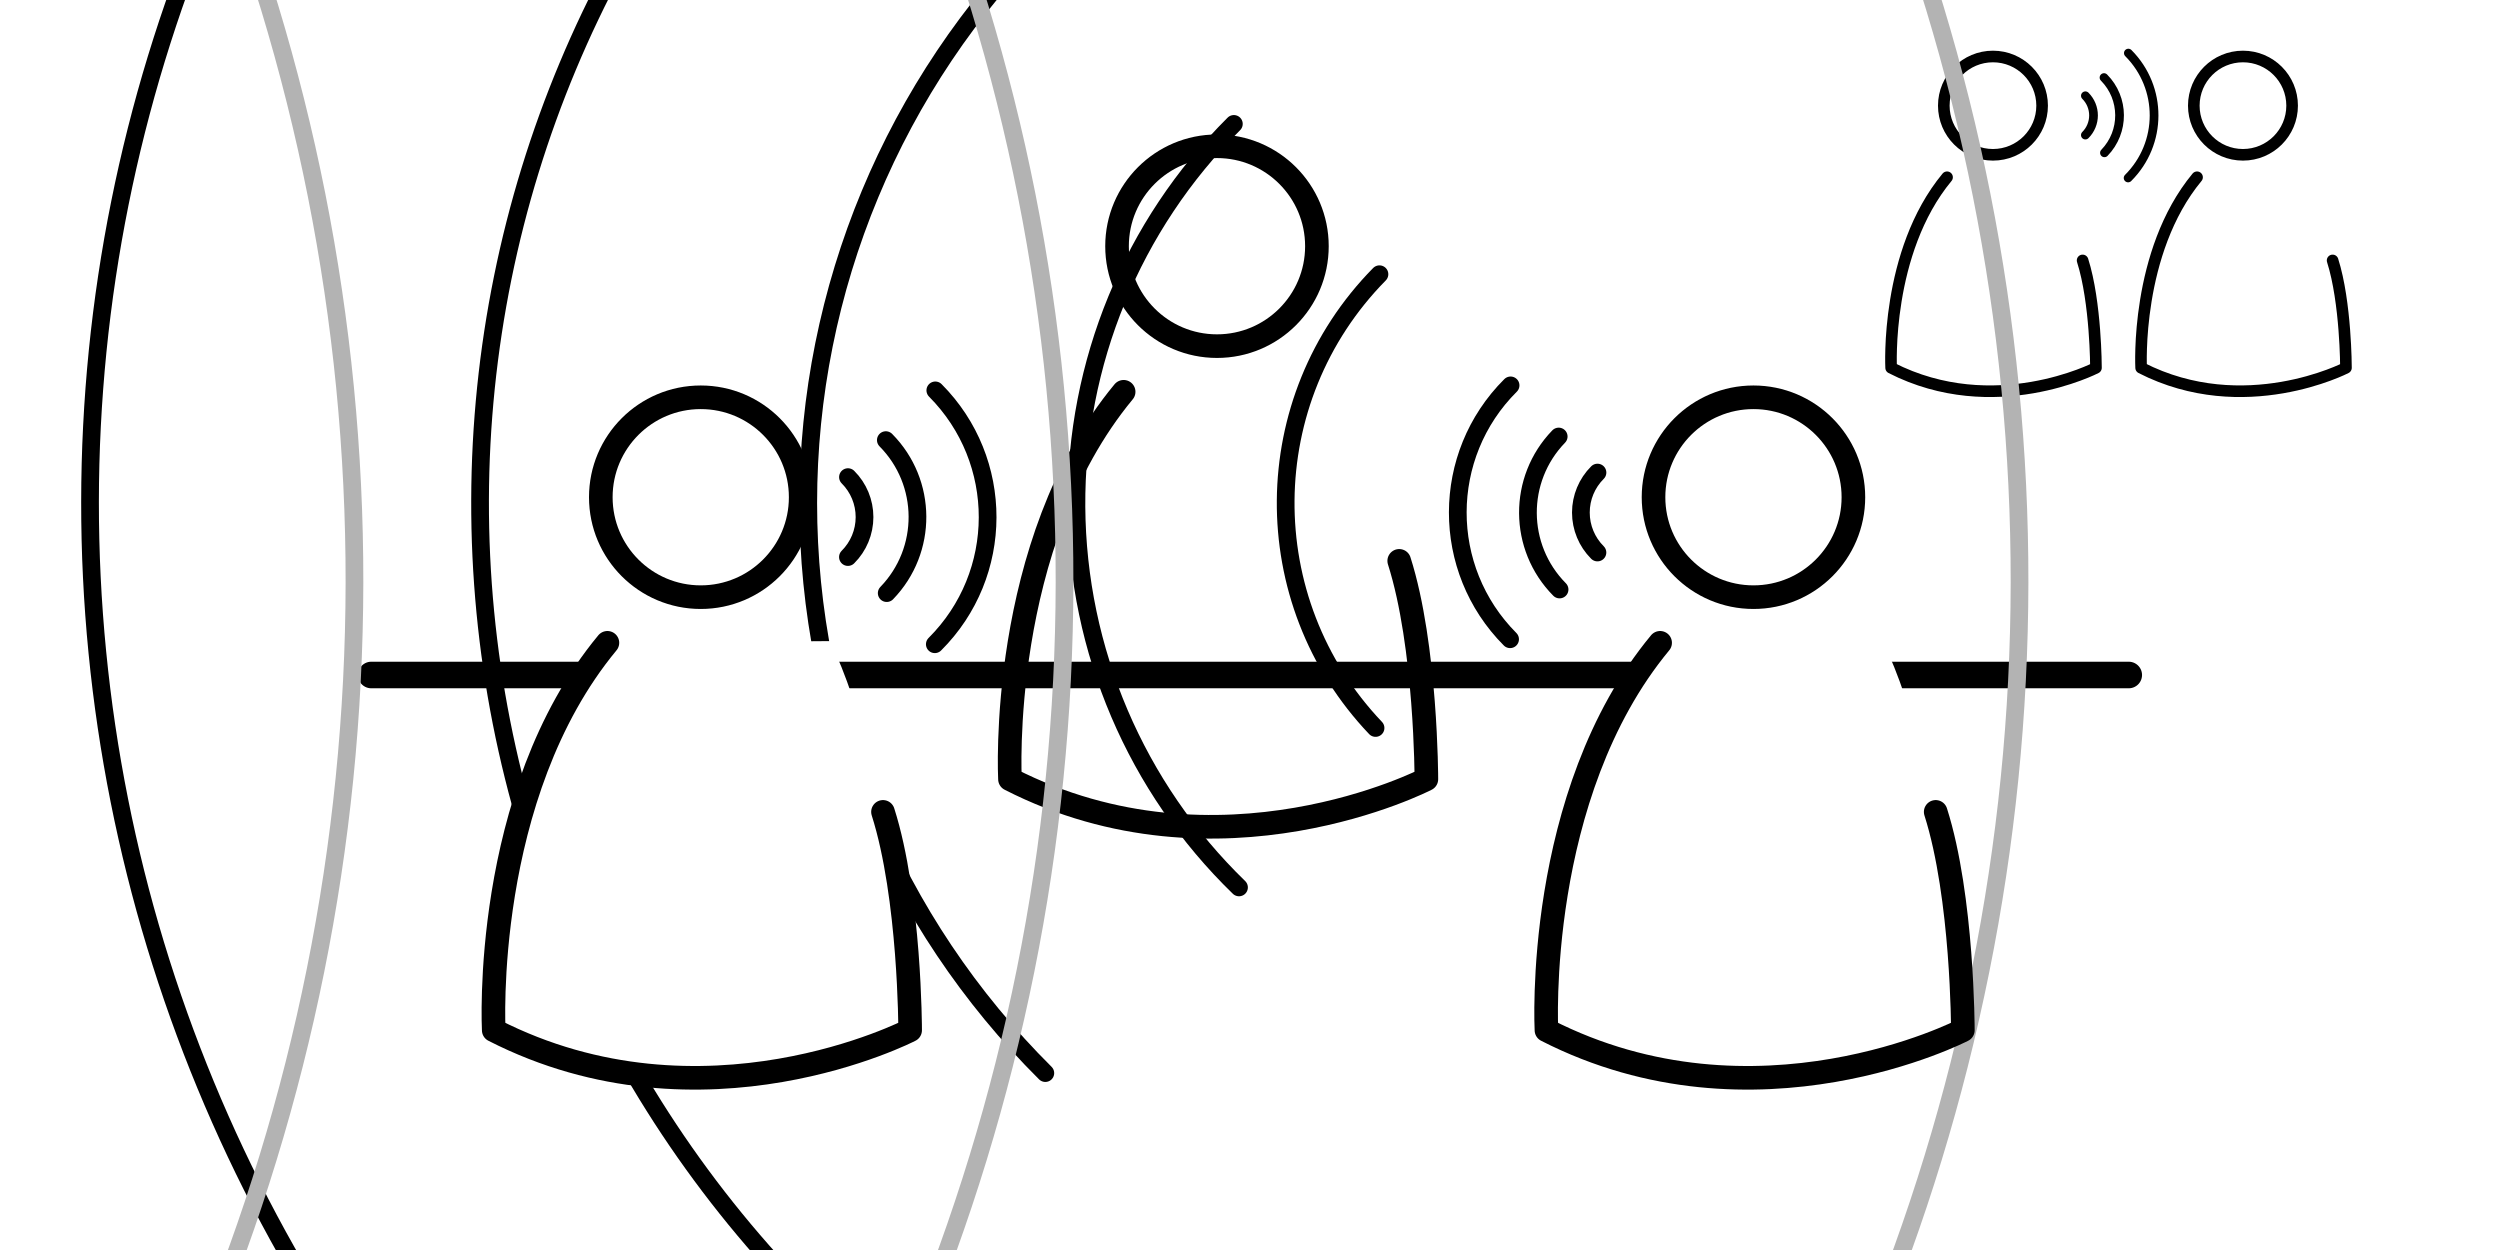
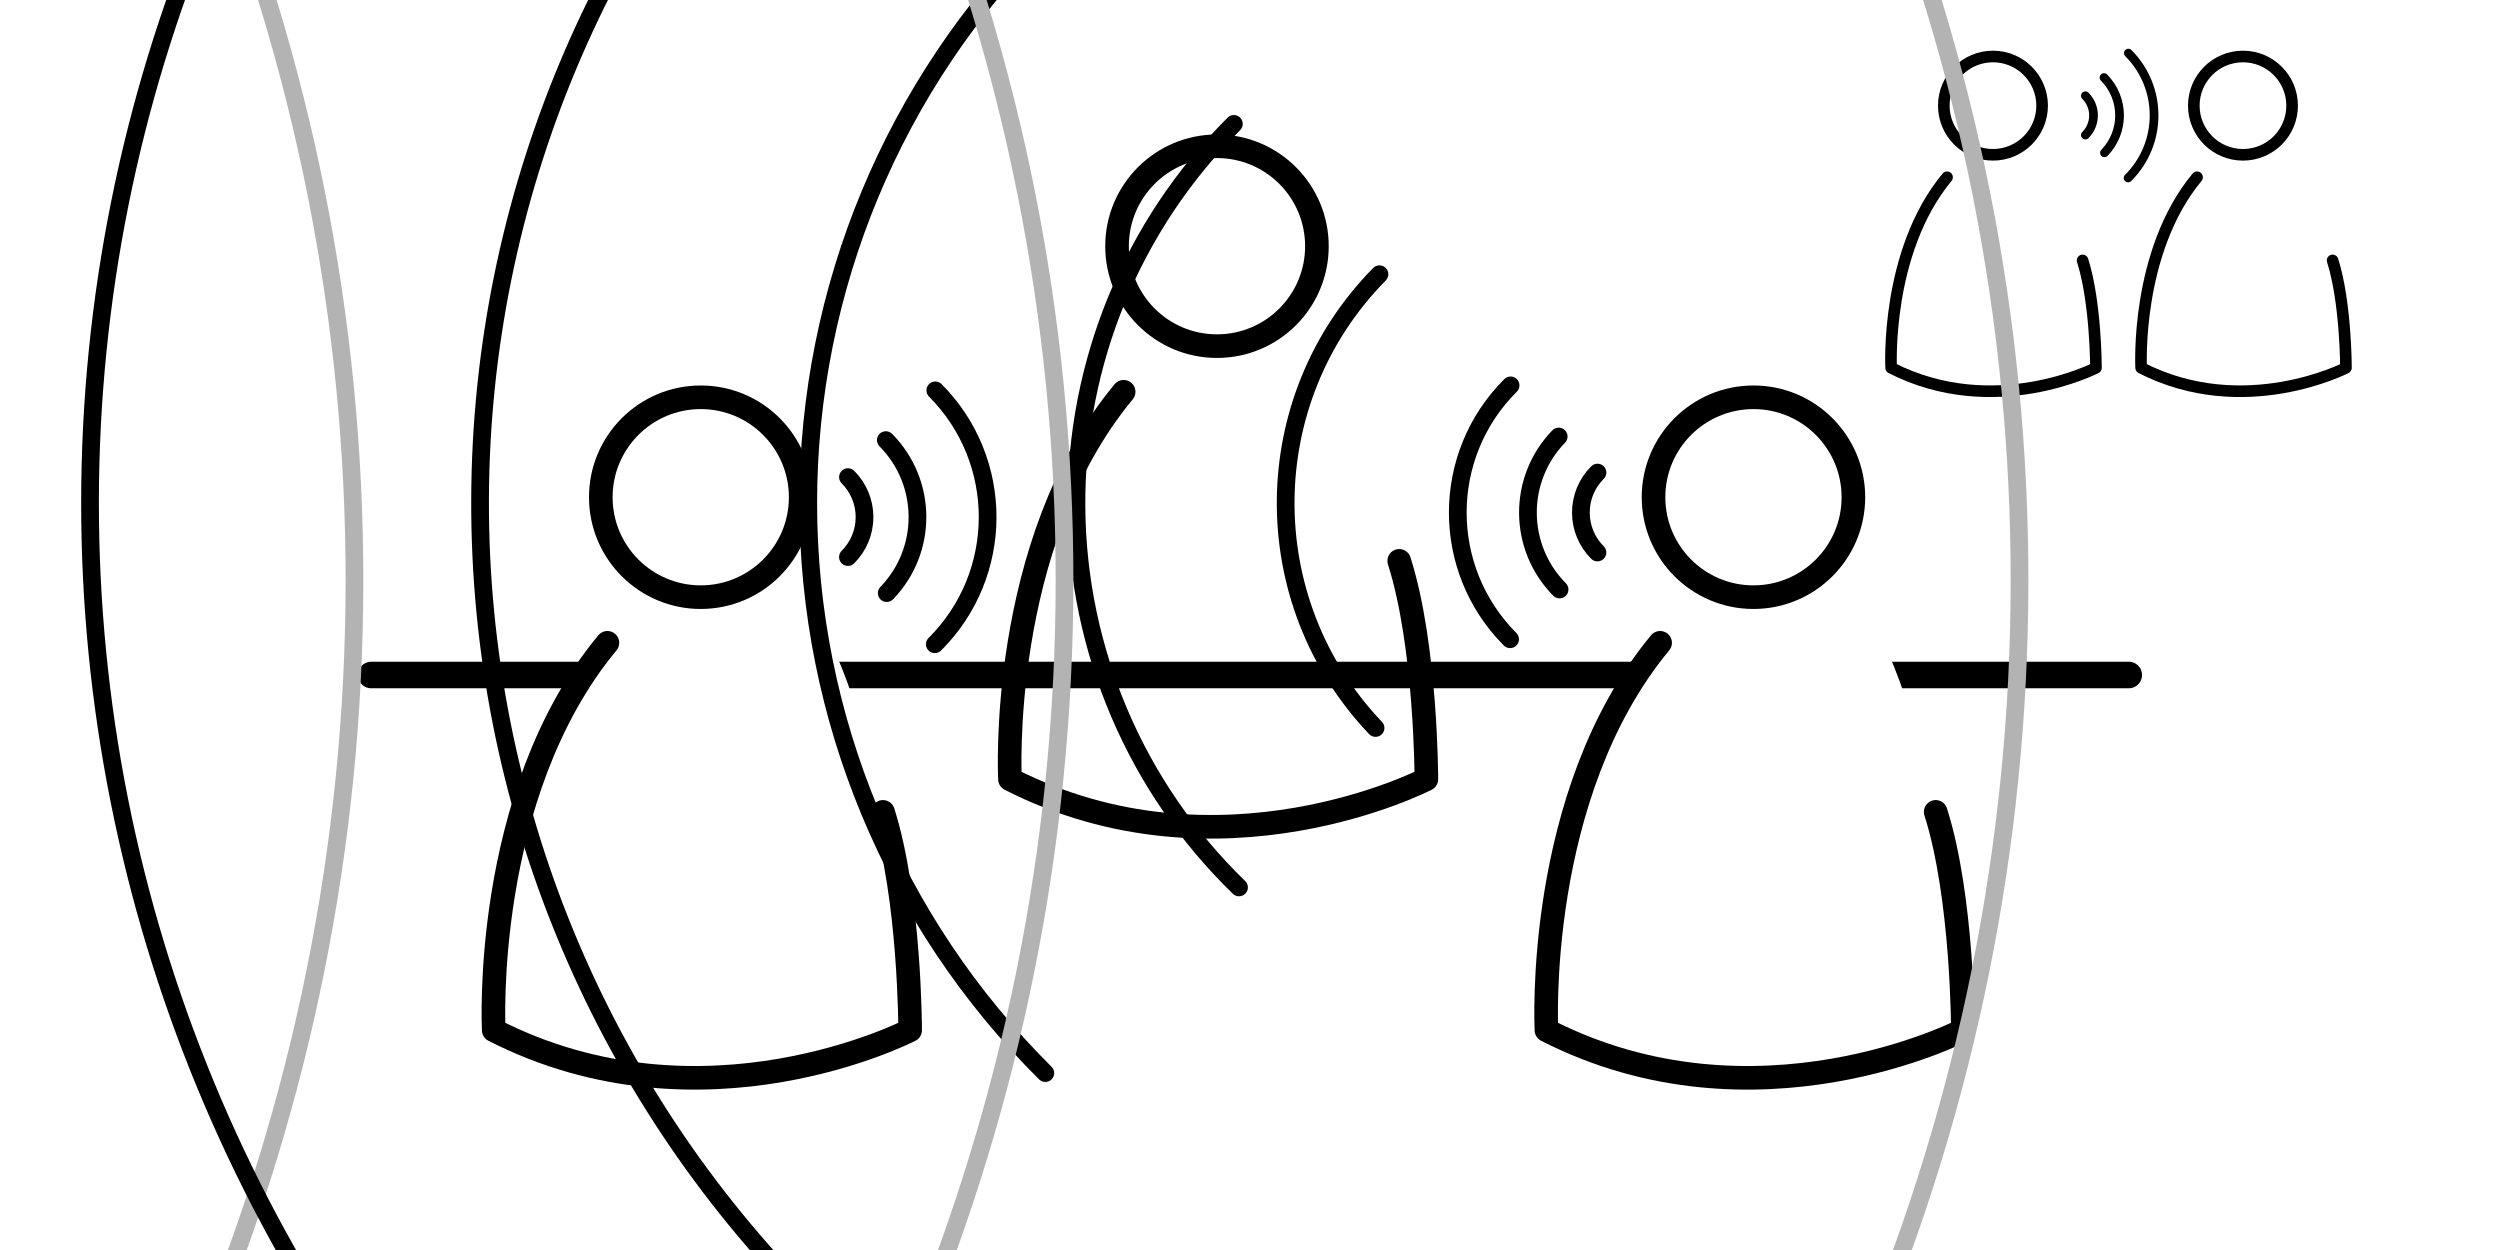
<svg xmlns="http://www.w3.org/2000/svg" width="1000" height="500" viewBox="0 0 1000 500" id="svg2" version="1.1">
  <defs id="defs4" />
  <g id="layer1" transform="translate(0,-552.3621)">
    <rect style="opacity:1;fill:#ffffff;fill-opacity:1;stroke:#b3b3b3;stroke-width:7.087;stroke-linecap:round;stroke-linejoin:round;stroke-miterlimit:4;stroke-dasharray:none;stroke-dashoffset:0;stroke-opacity:1" id="rect4214" width="1030" height="528" x="-12" y="542.362" />
    <g transform="matrix(0.5859686,0,0,0.5859686,761.3384,520.7629)" id="g4197">
      <g id="g4199" transform="matrix(1.118562,0,0,1.118562,-35.49982,-10.82269)" style="fill:#ffffff">
        <circle r="30" cy="122.362" cx="86.429" id="circle4201" style="opacity:1;fill:#ffffff;fill-opacity:1;stroke:#000000;stroke-width:7.087;stroke-linecap:round;stroke-miterlimit:4;stroke-dasharray:none;stroke-dashoffset:0;stroke-opacity:1" />
        <path style="fill:#ffffff;fill-rule:evenodd;stroke:none;stroke-width:7.087;stroke-linecap:round;stroke-linejoin:round;stroke-miterlimit:4;stroke-dasharray:none;stroke-opacity:1" d="m 58.412,166.064 c -37.857,45.714 -34.126,116.299 -34.126,116.299 62.857,32.143 125,0 125,0 0,0 -4.596,-77.064 -24.062,-116.811" id="path4203" />
        <path id="path4205" d="m 58.412,166.064 c -37.857,45.714 -34.126,116.299 -34.126,116.299 62.857,32.143 125,0 125,0 0,0 0,-39.941 -8.152,-65.546" style="fill:#ffffff;fill-rule:evenodd;stroke:#000000;stroke-width:7.087;stroke-linecap:round;stroke-linejoin:round;stroke-miterlimit:4;stroke-dasharray:none;stroke-opacity:1" />
      </g>
    </g>
    <g transform="matrix(1.191261,0,0,1.191261,413.9143,500.6882)" id="g4669">
      <g id="g4671" transform="matrix(1.118562,0,0,1.118562,-35.49982,-10.82269)" style="fill:#ffffff">
        <circle r="30" cy="122.362" cx="86.429" id="circle4673" style="opacity:1;fill:#ffffff;fill-opacity:1;stroke:#000000;stroke-width:7.087;stroke-linecap:round;stroke-miterlimit:4;stroke-dasharray:none;stroke-dashoffset:0;stroke-opacity:1" />
        <path style="fill:#ffffff;fill-rule:evenodd;stroke:none;stroke-width:7.087;stroke-linecap:round;stroke-linejoin:round;stroke-miterlimit:4;stroke-dasharray:none;stroke-opacity:1" d="m 58.412,166.064 c -37.857,45.714 -34.126,116.299 -34.126,116.299 62.857,32.143 125,0 125,0 0,0 -4.596,-77.064 -24.062,-116.811" id="path4675" />
        <path id="path4677" d="m 58.412,166.064 c -37.857,45.714 -34.126,116.299 -34.126,116.299 62.857,32.143 125,0 125,0 0,0 0,-39.941 -8.152,-65.546" style="fill:#ffffff;fill-rule:evenodd;stroke:#000000;stroke-width:7.087;stroke-linecap:round;stroke-linejoin:round;stroke-miterlimit:4;stroke-dasharray:none;stroke-opacity:1" />
      </g>
    </g>
    <g id="g4279" transform="matrix(1.118562,0,0,1.118562,-121.7126,3.809749)">
      <path id="path4231" d="m 475.277,172.519 c 0,0 -22.297,18.335 -33.84,0 -11.544,-18.335 -2.525,-66.67 32.83,-66.67 35.355,0 48.326,49.978 35.355,66.67 -12.97,16.693 -34.345,0 -34.345,0 z" style="fill:none;fill-rule:evenodd;stroke:#000000;stroke-width:3.543;stroke-linecap:round;stroke-linejoin:miter;stroke-miterlimit:0.9;stroke-dasharray:3.543, 7.087;stroke-dashoffset:0;stroke-opacity:1" />
      <g transform="translate(103.4879,66.78571)" id="g4205">
        <path style="opacity:1;fill:#ffffff;fill-opacity:1;stroke:#000000;stroke-width:7.087;stroke-linecap:round;stroke-linejoin:round;stroke-miterlimit:4;stroke-dasharray:none;stroke-dashoffset:0;stroke-opacity:1" id="path4201" d="m 365.029,118.553 a 14.505,14.505 0 0 1 -6.955,-16.583 14.505,14.505 0 0 1 14.523,-10.604 14.505,14.505 0 0 1 13.678,11.674 14.505,14.505 0 0 1 -8.191,16.009" />
        <rect style="opacity:1;fill:#ffffff;fill-opacity:1;stroke:#000000;stroke-width:7.087;stroke-linecap:round;stroke-linejoin:round;stroke-miterlimit:4;stroke-dasharray:none;stroke-dashoffset:0;stroke-opacity:1" id="rect4203" width="11.617" height="46.467" x="366.239" y="118.476" />
      </g>
    </g>
    <g id="g4603" transform="matrix(1.118562,0,0,1.118562,-35.49982,-10.82269)">
      <g style="fill:#ffffff" transform="translate(86.97413,213.5462)" id="g4599">
        <path style="fill:#ffffff;fill-rule:evenodd;stroke:none;stroke-width:7.087;stroke-linecap:round;stroke-linejoin:round;stroke-miterlimit:4;stroke-dasharray:none;stroke-opacity:1" d="m 160.235,-48.19 c -37.857,45.714 -34.126,116.299 -34.126,116.299 62.857,32.143 125,0 125,0 0,0 -4.596,-77.064 -24.062,-116.811" id="path4590" />
        <path id="path4592" d="m 160.235,-48.19 c -37.857,45.714 -34.126,116.299 -34.126,116.299 62.857,32.143 125,0 125,0 0,0 0,-39.941 -8.152,-65.546" style="fill:#ffffff;fill-rule:evenodd;stroke:#000000;stroke-width:7.087;stroke-linecap:round;stroke-linejoin:round;stroke-miterlimit:4;stroke-dasharray:none;stroke-opacity:1" />
      </g>
      <circle style="opacity:1;fill:#ffffff;fill-opacity:1;stroke:#000000;stroke-width:7.087;stroke-linecap:round;stroke-miterlimit:4;stroke-dasharray:none;stroke-dashoffset:0;stroke-opacity:1" id="circle4197" cx="274.822" cy="122.867" r="30" />
      <g transform="translate(-200.5133,15)" id="g4241">
        <path id="path4253" d="m 475.277,172.519 c 0,0 -22.297,18.335 -33.84,0 -11.544,-18.335 -2.525,-66.67 32.83,-66.67 35.355,0 48.326,49.978 35.355,66.67 -12.97,16.693 -34.345,0 -34.345,0 z" style="fill:none;fill-rule:evenodd;stroke:#000000;stroke-width:3.543;stroke-linecap:round;stroke-linejoin:miter;stroke-miterlimit:0.9;stroke-dasharray:3.543, 7.087;stroke-dashoffset:0;stroke-opacity:1" />
        <g transform="translate(105,66.78571)" id="g4243">
          <rect style="opacity:1;fill:#ffffff;fill-opacity:1;stroke:#000000;stroke-width:7.087;stroke-linecap:round;stroke-linejoin:round;stroke-miterlimit:4;stroke-dasharray:none;stroke-dashoffset:0;stroke-opacity:1" id="rect4245" width="32.143" height="22.5" x="354.464" y="135.219" />
          <g id="g4247" transform="translate(-1.512097,0)">
            <path d="m 365.029,118.553 a 14.505,14.505 0 0 1 -6.955,-16.583 14.505,14.505 0 0 1 14.523,-10.604 14.505,14.505 0 0 1 13.678,11.674 14.505,14.505 0 0 1 -8.191,16.009" id="path4249" style="opacity:1;fill:#ffffff;fill-opacity:1;stroke:#000000;stroke-width:7.087;stroke-linecap:round;stroke-linejoin:round;stroke-miterlimit:4;stroke-dasharray:none;stroke-dashoffset:0;stroke-opacity:1" />
            <rect y="118.476" x="366.239" height="46.467" width="11.617" id="rect4251" style="opacity:1;fill:#ffffff;fill-opacity:1;stroke:#000000;stroke-width:7.087;stroke-linecap:round;stroke-linejoin:round;stroke-miterlimit:4;stroke-dasharray:none;stroke-dashoffset:0;stroke-opacity:1" />
          </g>
        </g>
      </g>
    </g>
    <g id="g4299" transform="matrix(1.118562,0,0,1.118562,61.81506,-28.71968)">
      <path style="fill:none;fill-rule:evenodd;stroke:#000000;stroke-width:3.543;stroke-linecap:round;stroke-linejoin:miter;stroke-miterlimit:0.9;stroke-dasharray:3.543, 7.087;stroke-dashoffset:0;stroke-opacity:1" d="m 515.827,260.244 c 0,0 -77.272,63.544 -117.278,0 -40.006,-63.544 -8.752,-231.055 113.777,-231.055 122.529,0 167.48,173.205 122.529,231.055 -44.95,57.851 -119.029,0 -119.029,0 z" id="path4293" />
      <g id="g4287" transform="translate(142.9133,154.3672)">
        <path d="m 365.029,118.553 a 14.505,14.505 0 0 1 -6.955,-16.583 14.505,14.505 0 0 1 14.523,-10.604 14.505,14.505 0 0 1 13.678,11.674 14.505,14.505 0 0 1 -8.191,16.009" id="path4289" style="opacity:1;fill:#ffffff;fill-opacity:1;stroke:#000000;stroke-width:7.087;stroke-linecap:round;stroke-linejoin:round;stroke-miterlimit:4;stroke-dasharray:none;stroke-dashoffset:0;stroke-opacity:1" />
        <rect y="118.476" x="366.239" height="46.467" width="11.617" id="rect4291" style="opacity:1;fill:#ffffff;fill-opacity:1;stroke:#000000;stroke-width:7.087;stroke-linecap:round;stroke-linejoin:round;stroke-miterlimit:4;stroke-dasharray:none;stroke-dashoffset:0;stroke-opacity:1" />
      </g>
    </g>
    <g id="g4573" transform="translate(5.5,0)">
      <path style="fill:none;fill-rule:evenodd;stroke:#000000;stroke-width:3.543;stroke-linecap:round;stroke-linejoin:miter;stroke-miterlimit:4;stroke-dasharray:none;stroke-opacity:1" d="m 722,822.362 2,139" id="path4309" />
      <path id="path4305" d="m 143,822.362 703,0" style="fill:none;fill-rule:evenodd;stroke:#000000;stroke-width:10.63;stroke-linecap:round;stroke-linejoin:miter;stroke-miterlimit:4;stroke-dasharray:none;stroke-opacity:1" />
      <path id="path4307" d="m 256,826.362 2,139" style="fill:none;fill-rule:evenodd;stroke:#000000;stroke-width:3.543;stroke-linecap:round;stroke-linejoin:miter;stroke-miterlimit:4;stroke-dasharray:none;stroke-opacity:1" />
    </g>
    <g id="g4379" transform="matrix(2.041065,0,0,2.041065,-2275.938,-534.4789)">
      <path d="m 1037.816,325.533 a 11.063,11.063 0 0 1 3.247,7.834 11.063,11.063 0 0 1 -3.254,7.832" style="opacity:1;fill:none;fill-opacity:0.411;stroke:#000000;stroke-width:1.942;stroke-linecap:round;stroke-linejoin:round;stroke-miterlimit:4;stroke-dasharray:none;stroke-dashoffset:0;stroke-opacity:1" id="ellipse4327" />
      <path d="m 1045.238,318.283 a 21.438,21.438 0 0 1 0.172,29.983" id="circle4333" style="opacity:1;fill:none;fill-opacity:0.411;stroke:#000000;stroke-width:1.942;stroke-linecap:round;stroke-linejoin:round;stroke-miterlimit:4;stroke-dasharray:none;stroke-dashoffset:0;stroke-opacity:1" />
      <path d="m 1054.935,308.534 a 35.188,35.188 0 0 1 -0.097,49.752" style="opacity:1;fill:none;fill-opacity:0.411;stroke:#000000;stroke-width:1.942;stroke-linecap:round;stroke-linejoin:round;stroke-miterlimit:4;stroke-dasharray:none;stroke-dashoffset:0;stroke-opacity:1" id="circle4339" />
      <path d="m 1067.368,296.042 a 52.813,52.813 0 0 1 0.012,74.629" id="circle4345" style="opacity:1;fill:none;fill-opacity:0.411;stroke:#000000;stroke-width:1.942;stroke-linecap:round;stroke-linejoin:round;stroke-miterlimit:4;stroke-dasharray:none;stroke-dashoffset:0;stroke-opacity:1" />
    </g>
-     <g id="g4479" transform="matrix(-6.086661,0,0,6.086661,7097.099,-1281.945)">
-       <path d="m 1075.354,319.386 a 21.438,21.438 0 0 1 0.257,29.821" style="opacity:1;fill:none;fill-opacity:0.411;stroke:#000000;stroke-width:1.164;stroke-linecap:round;stroke-linejoin:round;stroke-miterlimit:4;stroke-dasharray:none;stroke-dashoffset:0;stroke-opacity:1" id="circle4359" />
-       <path d="m 1084.922,309.508 a 35.188,35.188 0 0 1 10.346,25.159 35.188,35.188 0 0 1 -10.684,25.017" id="circle4365" style="opacity:1;fill:none;fill-opacity:0.411;stroke:#000000;stroke-width:1.164;stroke-linecap:round;stroke-linejoin:round;stroke-miterlimit:4;stroke-dasharray:none;stroke-dashoffset:0;stroke-opacity:1" />
-       <path d="m 1097.297,296.958 a 52.813,52.813 0 0 1 15.596,37.461 52.813,52.813 0 0 1 -15.581,37.467" style="opacity:1;fill:none;fill-opacity:0.411;stroke:#000000;stroke-width:1.164;stroke-linecap:round;stroke-linejoin:round;stroke-miterlimit:4;stroke-dasharray:none;stroke-dashoffset:0;stroke-opacity:1" id="circle4371" />
-       <path d="m 1112.444,281.606 a 74.38,74.38 0 0 1 22.016,52.611 74.38,74.38 0 0 1 -21.714,52.736" id="circle4410" style="opacity:1;fill:none;fill-opacity:0.411;stroke:#000000;stroke-width:1.164;stroke-linecap:round;stroke-linejoin:round;stroke-miterlimit:4;stroke-dasharray:none;stroke-dashoffset:0;stroke-opacity:1" />
-       <path d="m 1130.668,263.579 a 100.012,100.012 0 0 1 29.424,70.753 100.012,100.012 0 0 1 -29.286,70.81" style="opacity:1;fill:none;fill-opacity:0.411;stroke:#000000;stroke-width:1.164;stroke-linecap:round;stroke-linejoin:round;stroke-miterlimit:4;stroke-dasharray:none;stroke-dashoffset:0;stroke-opacity:1" id="circle4424" />
-       <path d="m -1180.714,247.737 a 129.762,129.762 0 0 1 38,91.929 129.762,129.762 0 0 1 -38.255,91.824" id="circle4442" style="opacity:1;fill:none;fill-opacity:0.411;stroke:#b3b3b3;stroke-width:1.164;stroke-linecap:round;stroke-linejoin:round;stroke-miterlimit:4;stroke-dasharray:none;stroke-dashoffset:0;stroke-opacity:1" transform="scale(-1,1)" />
-       <path style="opacity:1;fill:none;fill-opacity:0.411;stroke:#b3b3b3;stroke-width:1.164;stroke-linecap:round;stroke-linejoin:round;stroke-miterlimit:4;stroke-dasharray:none;stroke-dashoffset:0;stroke-opacity:1" id="path4210" d="m -1134.05,247.737 a 129.762,129.762 0 0 1 38,91.929 129.762,129.762 0 0 1 -38.255,91.824" transform="scale(-1,1)" />
-       <path d="m -1071.29,247.737 a 129.762,129.762 0 0 1 38,91.929 129.762,129.762 0 0 1 -38.255,91.824" id="path4212" style="opacity:1;fill:none;fill-opacity:0.411;stroke:#b3b3b3;stroke-width:1.164;stroke-linecap:round;stroke-linejoin:round;stroke-miterlimit:4;stroke-dasharray:none;stroke-dashoffset:0;stroke-opacity:1" transform="scale(-1,1)" />
-     </g>
    <g id="g4616" transform="matrix(1.191261,0,0,1.191261,207.4219,601.0974)">
      <g style="fill:#ffffff" transform="matrix(1.118562,0,0,1.118562,-35.49982,-10.82269)" id="g4191">
        <circle style="opacity:1;fill:#ffffff;fill-opacity:1;stroke:#000000;stroke-width:7.087;stroke-linecap:round;stroke-miterlimit:4;stroke-dasharray:none;stroke-dashoffset:0;stroke-opacity:1" id="path4138" cx="86.429" cy="122.362" r="30" />
        <path id="path4584" d="m 58.412,166.064 c -37.857,45.714 -34.126,116.299 -34.126,116.299 62.857,32.143 125,0 125,0 0,0 -4.596,-77.064 -24.062,-116.811" style="fill:#ffffff;fill-rule:evenodd;stroke:none;stroke-width:7.087;stroke-linecap:round;stroke-linejoin:round;stroke-miterlimit:4;stroke-dasharray:none;stroke-opacity:1" />
        <path style="fill:#ffffff;fill-rule:evenodd;stroke:#000000;stroke-width:7.087;stroke-linecap:round;stroke-linejoin:round;stroke-miterlimit:4;stroke-dasharray:none;stroke-opacity:1" d="m 58.412,166.064 c -37.857,45.714 -34.126,116.299 -34.126,116.299 62.857,32.143 125,0 125,0 0,0 0,-39.941 -8.152,-65.546" id="path4164" />
      </g>
    </g>
    <g transform="matrix(1.191261,0,0,1.191261,628.5072,601.0974)" id="g4622">
      <g id="g4624" transform="matrix(1.118562,0,0,1.118562,-35.49982,-10.82269)" style="fill:#ffffff">
        <circle r="30" cy="122.362" cx="86.429" id="circle4626" style="opacity:1;fill:#ffffff;fill-opacity:1;stroke:#000000;stroke-width:7.087;stroke-linecap:round;stroke-miterlimit:4;stroke-dasharray:none;stroke-dashoffset:0;stroke-opacity:1" />
        <path style="fill:#ffffff;fill-rule:evenodd;stroke:none;stroke-width:7.087;stroke-linecap:round;stroke-linejoin:round;stroke-miterlimit:4;stroke-dasharray:none;stroke-opacity:1" d="m 58.412,166.064 c -37.857,45.714 -34.126,116.299 -34.126,116.299 62.857,32.143 125,0 125,0 0,0 -4.596,-77.064 -24.062,-116.811" id="path4628" />
        <path id="path4630" d="m 58.412,166.064 c -37.857,45.714 -34.126,116.299 -34.126,116.299 62.857,32.143 125,0 125,0 0,0 0,-39.941 -8.152,-65.546" style="fill:#ffffff;fill-rule:evenodd;stroke:#000000;stroke-width:7.087;stroke-linecap:round;stroke-linejoin:round;stroke-miterlimit:4;stroke-dasharray:none;stroke-opacity:1" />
      </g>
    </g>
    <g transform="matrix(2.041065,0,0,2.041065,-1779.066,78.77508)" id="g4632">
      <path id="path4634" style="opacity:1;fill:none;fill-opacity:0.411;stroke:#000000;stroke-width:3.472;stroke-linecap:round;stroke-linejoin:round;stroke-miterlimit:4;stroke-dasharray:none;stroke-dashoffset:0;stroke-opacity:1" d="m 1037.816,325.533 a 11.063,11.063 0 0 1 3.247,7.834 11.063,11.063 0 0 1 -3.254,7.832" />
      <path style="opacity:1;fill:none;fill-opacity:0.411;stroke:#000000;stroke-width:3.472;stroke-linecap:round;stroke-linejoin:round;stroke-miterlimit:4;stroke-dasharray:none;stroke-dashoffset:0;stroke-opacity:1" id="path4636" d="m 1045.238,318.283 a 21.438,21.438 0 0 1 0.172,29.983" />
      <path id="path4638" style="opacity:1;fill:none;fill-opacity:0.411;stroke:#000000;stroke-width:3.472;stroke-linecap:round;stroke-linejoin:round;stroke-miterlimit:4;stroke-dasharray:none;stroke-dashoffset:0;stroke-opacity:1" d="m 1054.935,308.534 a 35.188,35.188 0 0 1 -0.097,49.752" />
    </g>
-     <g id="g4642" transform="matrix(-2.041065,0,0,-2.041065,2757.228,1437.8)">
-       <path d="m 1037.816,325.533 a 11.063,11.063 0 0 1 3.247,7.834 11.063,11.063 0 0 1 -3.254,7.832" style="opacity:1;fill:none;fill-opacity:0.411;stroke:#000000;stroke-width:3.472;stroke-linecap:round;stroke-linejoin:round;stroke-miterlimit:4;stroke-dasharray:none;stroke-dashoffset:0;stroke-opacity:1" id="path4644" />
-       <path d="m 1045.238,318.283 a 21.438,21.438 0 0 1 0.172,29.983" id="path4646" style="opacity:1;fill:none;fill-opacity:0.411;stroke:#000000;stroke-width:3.472;stroke-linecap:round;stroke-linejoin:round;stroke-miterlimit:4;stroke-dasharray:none;stroke-dashoffset:0;stroke-opacity:1" />
-       <path d="m 1054.935,308.534 a 35.188,35.188 0 0 1 -0.097,49.752" style="opacity:1;fill:none;fill-opacity:0.411;stroke:#000000;stroke-width:3.472;stroke-linecap:round;stroke-linejoin:round;stroke-miterlimit:4;stroke-dasharray:none;stroke-dashoffset:0;stroke-opacity:1" id="path4648" />
-     </g>
    <g id="g4207" transform="matrix(1.003978,0,0,1.003978,-207.7939,263.8382)">
      <path d="m 1037.816,325.533 a 11.063,11.063 0 0 1 3.247,7.834 11.063,11.063 0 0 1 -3.254,7.832" style="opacity:1;fill:none;fill-opacity:0.411;stroke:#000000;stroke-width:3.472;stroke-linecap:round;stroke-linejoin:round;stroke-miterlimit:4;stroke-dasharray:none;stroke-dashoffset:0;stroke-opacity:1" id="path4209" />
      <path d="m 1045.238,318.283 a 21.438,21.438 0 0 1 0.172,29.983" id="path4211" style="opacity:1;fill:none;fill-opacity:0.411;stroke:#000000;stroke-width:3.472;stroke-linecap:round;stroke-linejoin:round;stroke-miterlimit:4;stroke-dasharray:none;stroke-dashoffset:0;stroke-opacity:1" />
      <path d="m 1054.935,308.534 a 35.188,35.188 0 0 1 -0.097,49.752" style="opacity:1;fill:none;fill-opacity:0.411;stroke:#000000;stroke-width:3.472;stroke-linecap:round;stroke-linejoin:round;stroke-miterlimit:4;stroke-dasharray:none;stroke-dashoffset:0;stroke-opacity:1" id="path4213" />
    </g>
    <g id="g4228" transform="matrix(0.5859686,0,0,0.5859686,861.3384,520.7629)">
      <g style="fill:#ffffff" transform="matrix(1.118562,0,0,1.118562,-35.49982,-10.82269)" id="g4230">
        <circle style="opacity:1;fill:#ffffff;fill-opacity:1;stroke:#000000;stroke-width:7.087;stroke-linecap:round;stroke-miterlimit:4;stroke-dasharray:none;stroke-dashoffset:0;stroke-opacity:1" id="circle4232" cx="86.429" cy="122.362" r="30" />
        <path id="path4234" d="m 58.412,166.064 c -37.857,45.714 -34.126,116.299 -34.126,116.299 62.857,32.143 125,0 125,0 0,0 -4.596,-77.064 -24.062,-116.811" style="fill:#ffffff;fill-rule:evenodd;stroke:none;stroke-width:7.087;stroke-linecap:round;stroke-linejoin:round;stroke-miterlimit:4;stroke-dasharray:none;stroke-opacity:1" />
        <path style="fill:#ffffff;fill-rule:evenodd;stroke:#000000;stroke-width:7.087;stroke-linecap:round;stroke-linejoin:round;stroke-miterlimit:4;stroke-dasharray:none;stroke-opacity:1" d="m 58.412,166.064 c -37.857,45.714 -34.126,116.299 -34.126,116.299 62.857,32.143 125,0 125,0 0,0 0,-39.941 -8.152,-65.546" id="path4236" />
      </g>
    </g>
+     <path style="opacity:1;fill:none;fill-opacity:0.411;stroke:#b3b3b3;stroke-width:7.087;stroke-linecap:round;stroke-linejoin:round;stroke-miterlimit:4;stroke-dasharray:none;stroke-dashoffset:0;stroke-opacity:1" id="circle4442" d="M -89.505,225.949 A 789.819,789.819 0 0 1 141.788,785.491 789.819,789.819 0 0 1 -91.054,1344.389" />
+     <g id="g4242">
+       <g transform="matrix(-2.041065,0,0,-2.041065,2757.228,1437.8)" id="g4642">
+         <path id="path4644" style="opacity:1;fill:none;fill-opacity:0.411;stroke:#000000;stroke-width:3.472;stroke-linecap:round;stroke-linejoin:round;stroke-miterlimit:4;stroke-dasharray:none;stroke-dashoffset:0;stroke-opacity:1" d="m 1037.816,325.533 a 11.063,11.063 0 0 1 3.247,7.834 11.063,11.063 0 0 1 -3.254,7.832" />
+         <path style="opacity:1;fill:none;fill-opacity:0.411;stroke:#000000;stroke-width:3.472;stroke-linecap:round;stroke-linejoin:round;stroke-miterlimit:4;stroke-dasharray:none;stroke-dashoffset:0;stroke-opacity:1" id="path4646" d="m 1045.238,318.283 a 21.438,21.438 0 0 1 0.172,29.983" />
+         <path id="path4648" style="opacity:1;fill:none;fill-opacity:0.411;stroke:#000000;stroke-width:3.472;stroke-linecap:round;stroke-linejoin:round;stroke-miterlimit:4;stroke-dasharray:none;stroke-dashoffset:0;stroke-opacity:1" d="m 1054.935,308.534 a 35.188,35.188 0 0 1 -0.097,49.752" />
+       </g>
+       <path transform="scale(-1,1)" d="m -551.783,662.052 a 130.485,130.485 0 0 1 1.564,181.509" style="opacity:1;fill:none;fill-opacity:0.411;stroke:#000000;stroke-width:7.087;stroke-linecap:round;stroke-linejoin:round;stroke-miterlimit:4;stroke-dasharray:none;stroke-dashoffset:0;stroke-opacity:1" id="circle4359" />
+       <path transform="scale(-1,1)" d="m -493.549,601.924 a 214.177,214.177 0 0 1 62.971,153.133 214.177,214.177 0 0 1 -65.028,152.271" id="circle4365" style="opacity:1;fill:none;fill-opacity:0.411;stroke:#000000;stroke-width:7.087;stroke-linecap:round;stroke-linejoin:round;stroke-miterlimit:4;stroke-dasharray:none;stroke-dashoffset:0;stroke-opacity:1" />
+       <path transform="scale(-1,1)" d="m -418.224,525.537 a 321.454,321.454 0 0 1 94.929,228.011 321.454,321.454 0 0 1 -94.835,228.05" style="opacity:1;fill:none;fill-opacity:0.411;stroke:#000000;stroke-width:7.087;stroke-linecap:round;stroke-linejoin:round;stroke-miterlimit:4;stroke-dasharray:none;stroke-dashoffset:0;stroke-opacity:1" id="circle4371" />
+       <path transform="scale(-1,1)" d="m -326.029,432.093 a 452.724,452.724 0 0 1 134.002,320.226 452.724,452.724 0 0 1 -132.166,320.988" id="circle4410" style="opacity:1;fill:none;fill-opacity:0.411;stroke:#000000;stroke-width:7.087;stroke-linecap:round;stroke-linejoin:round;stroke-miterlimit:4;stroke-dasharray:none;stroke-dashoffset:0;stroke-opacity:1" />
+       <path transform="scale(-1,1)" d="M -215.103,322.373 A 608.741,608.741 0 0 1 -36.009,753.023 608.741,608.741 0 0 1 -214.266,1184.02" style="opacity:1;fill:none;fill-opacity:0.411;stroke:#000000;stroke-width:7.087;stroke-linecap:round;stroke-linejoin:round;stroke-miterlimit:4;stroke-dasharray:none;stroke-dashoffset:0;stroke-opacity:1" id="circle4424" />
+     </g>
+     <path d="M 194.518,225.949 A 789.819,789.819 0 0 1 425.811,785.491 789.819,789.819 0 0 1 192.968,1344.389" id="path4210" style="opacity:1;fill:none;fill-opacity:0.411;stroke:#b3b3b3;stroke-width:7.087;stroke-linecap:round;stroke-linejoin:round;stroke-miterlimit:4;stroke-dasharray:none;stroke-dashoffset:0;stroke-opacity:1" />
+     <path style="opacity:1;fill:none;fill-opacity:0.411;stroke:#b3b3b3;stroke-width:7.087;stroke-linecap:round;stroke-linejoin:round;stroke-miterlimit:4;stroke-dasharray:none;stroke-dashoffset:0;stroke-opacity:1" id="path4212" d="M 576.52,225.949 A 789.819,789.819 0 0 1 807.813,785.491 789.819,789.819 0 0 1 574.97,1344.389" />
  </g>
</svg>
